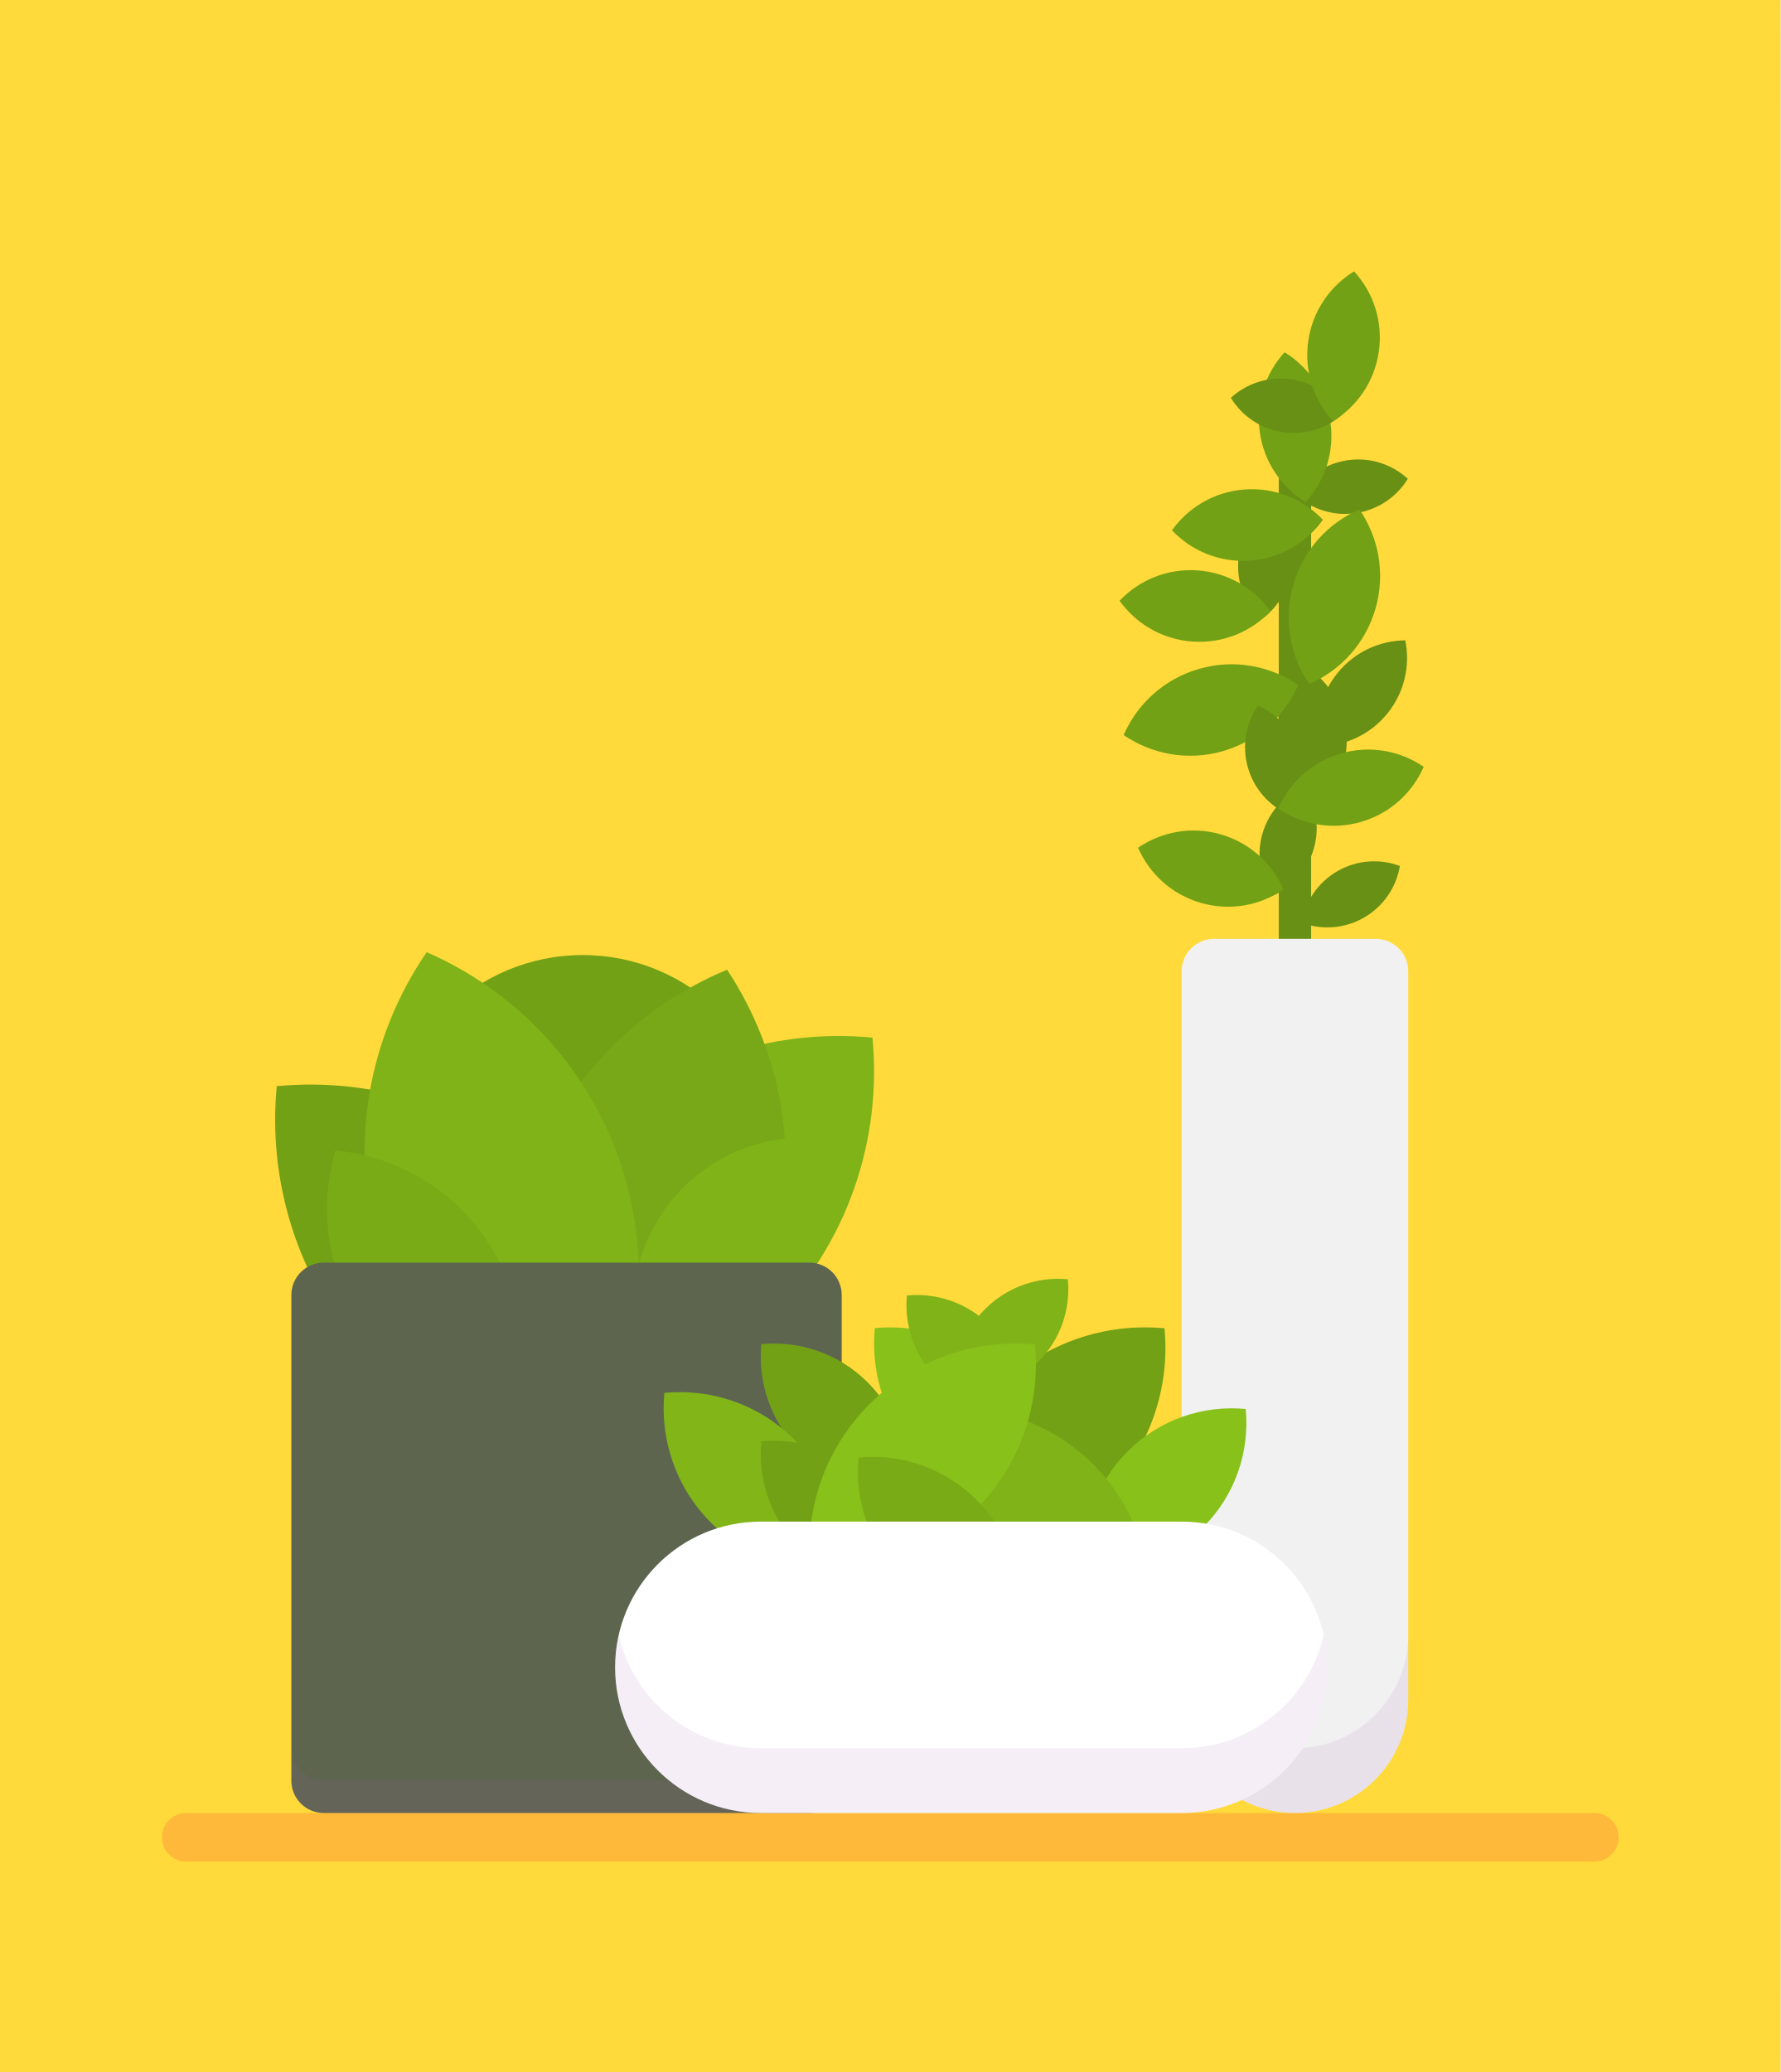
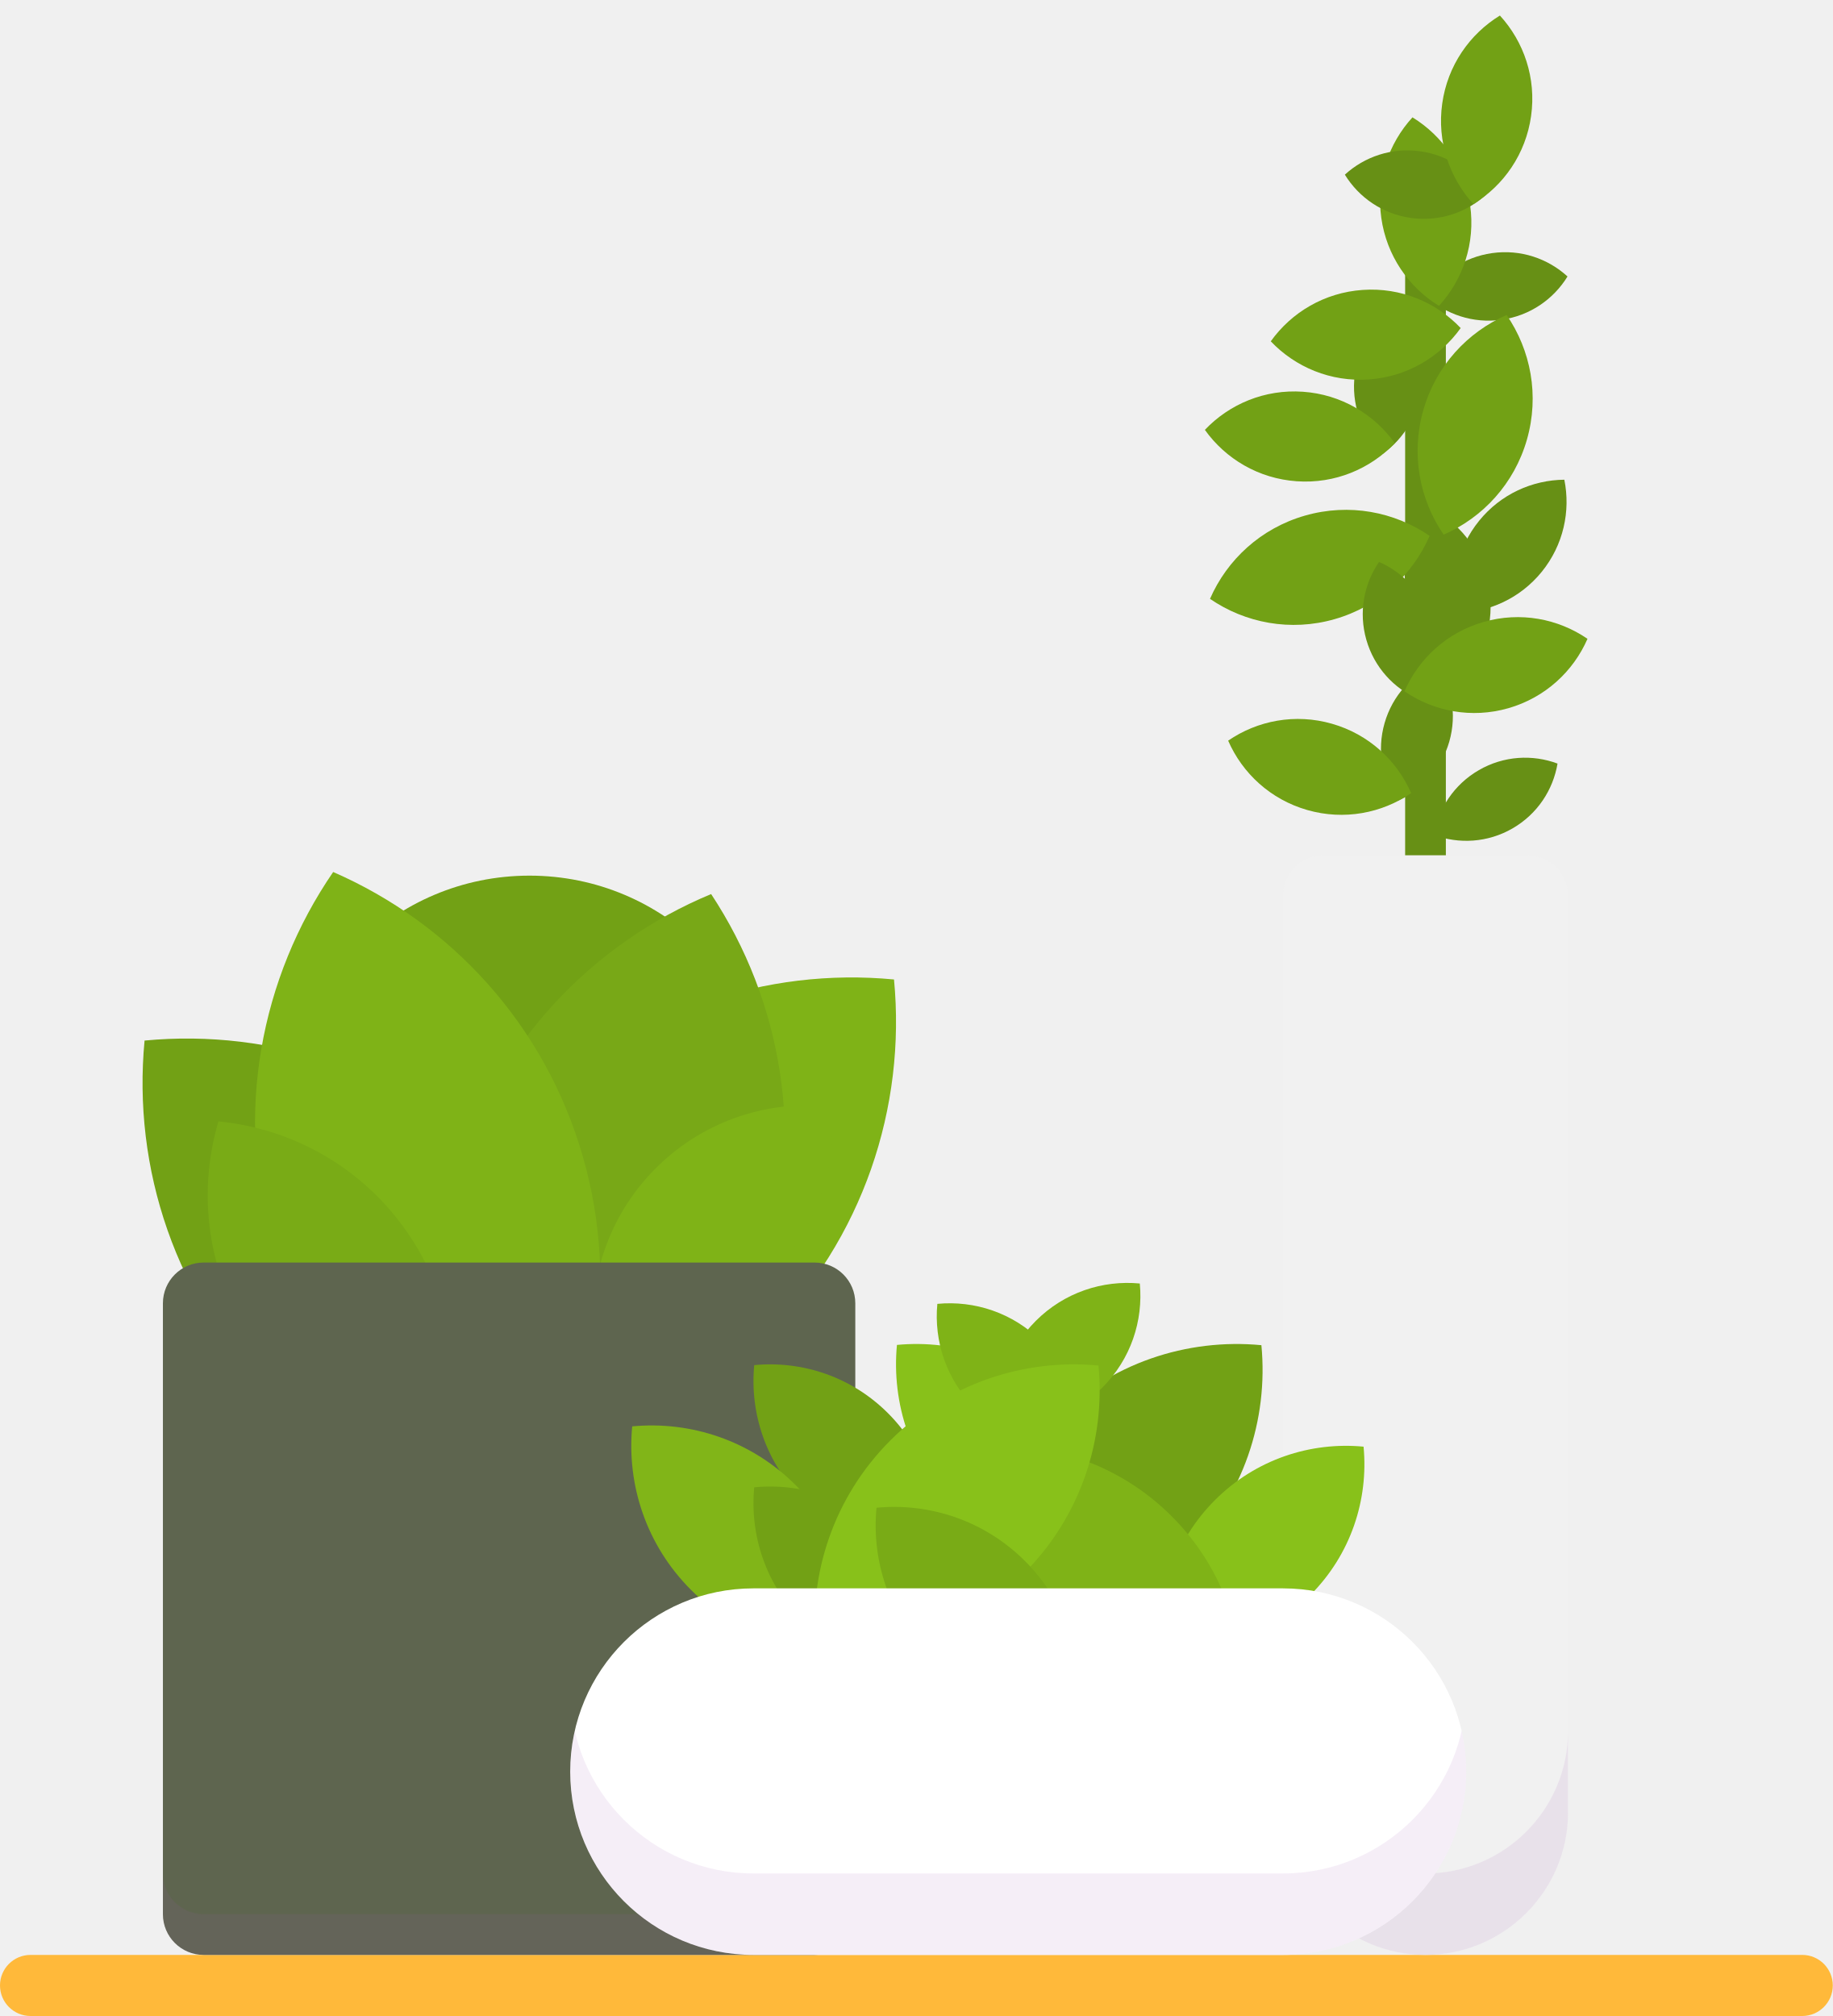
- <svg xmlns="http://www.w3.org/2000/svg" xmlns:xlink="http://www.w3.org/1999/xlink" width="110px" height="128px" viewBox="0 0 110 128" version="1.1">
+ <svg xmlns="http://www.w3.org/2000/svg" xmlns:xlink="http://www.w3.org/1999/xlink" width="90px" height="99px" viewBox="0 0 90 99" version="1.1">
  <defs>
-     <rect id="path-1" x="0" y="0" width="110" height="128" />
-     <filter x="-11.8%" y="-8.6%" width="123.6%" height="120.3%" filterUnits="objectBoundingBox" id="filter-3">
-       <feOffset dx="0" dy="2" in="SourceAlpha" result="shadowOffsetOuter1" />
-       <feGaussianBlur stdDeviation="4" in="shadowOffsetOuter1" result="shadowBlurOuter1" />
-       <feColorMatrix values="0 0 0 0 0   0 0 0 0 0   0 0 0 0 0  0 0 0 0.15 0" type="matrix" in="shadowBlurOuter1" />
-     </filter>
-     <rect id="path-4" x="18" y="78" width="34" height="34" rx="2" />
-     <filter x="-2.9%" y="-2.9%" width="105.9%" height="105.9%" filterUnits="objectBoundingBox" id="filter-5">
+     <rect id="path-1" x="18" y="78" width="34" height="34" rx="2" />
+     <filter x="-2.9%" y="-2.9%" width="105.9%" height="105.9%" filterUnits="objectBoundingBox" id="filter-2">
      <feOffset dx="0" dy="-2" in="SourceAlpha" result="shadowOffsetInner1" />
      <feComposite in="shadowOffsetInner1" in2="SourceAlpha" operator="arithmetic" k2="-1" k3="1" result="shadowInnerInner1" />
      <feColorMatrix values="0 0 0 0 0.624   0 0 0 0 0.341   0 0 0 0 0.714  0 0 0 0.1 0" type="matrix" in="shadowInnerInner1" />
    </filter>
-     <path d="M73,60.002 C73,58.896 73.897,58 75.006,58 L84.994,58 C86.102,58 87,58.892 87,60.002 L87,104.996 C87,108.864 83.858,112 80,112 L80,112 C76.134,112 73,108.863 73,104.996 L73,60.002 Z" id="path-6" />
-     <filter x="-14.3%" y="-3.7%" width="128.6%" height="107.4%" filterUnits="objectBoundingBox" id="filter-7">
+     <path d="M73,60.002 C73,58.896 73.897,58 75.006,58 L84.994,58 C86.102,58 87,58.892 87,60.002 L87,104.996 C87,108.864 83.858,112 80,112 L80,112 C76.134,112 73,108.863 73,104.996 L73,60.002 Z" id="path-3" />
+     <filter x="-14.3%" y="-3.7%" width="128.6%" height="107.4%" filterUnits="objectBoundingBox" id="filter-4">
      <feOffset dx="0" dy="-4" in="SourceAlpha" result="shadowOffsetInner1" />
      <feComposite in="shadowOffsetInner1" in2="SourceAlpha" operator="arithmetic" k2="-1" k3="1" result="shadowInnerInner1" />
      <feColorMatrix values="0 0 0 0 0.624   0 0 0 0 0.341   0 0 0 0 0.714  0 0 0 0.1 0" type="matrix" in="shadowInnerInner1" />
    </filter>
-     <rect id="path-8" x="38" y="94" width="44" height="18" rx="9" />
-     <filter x="-4.5%" y="-11.1%" width="109.1%" height="122.2%" filterUnits="objectBoundingBox" id="filter-9">
+     <rect id="path-5" x="38" y="94" width="44" height="18" rx="9" />
+     <filter x="-4.5%" y="-11.1%" width="109.1%" height="122.2%" filterUnits="objectBoundingBox" id="filter-6">
      <feOffset dx="0" dy="-4" in="SourceAlpha" result="shadowOffsetInner1" />
      <feComposite in="shadowOffsetInner1" in2="SourceAlpha" operator="arithmetic" k2="-1" k3="1" result="shadowInnerInner1" />
      <feColorMatrix values="0 0 0 0 0.624   0 0 0 0 0.341   0 0 0 0 0.714  0 0 0 0.1 0" type="matrix" in="shadowInnerInner1" />
    </filter>
  </defs>
  <g id="Page-1" stroke="none" stroke-width="1" fill="none" fill-rule="evenodd">
-     <g id="home" transform="translate(-550, -912)">
+     <g id="no-results" transform="translate(-560, -928)">
      <g id="catégories" transform="translate(428, 552)">
        <g id="item" transform="translate(122, 360)">
          <g id="illustration">
-             <mask id="mask-2" fill="white">
-               <use xlink:href="#path-1" />
-             </mask>
-             <g id="bg">
-               <use fill="black" fill-opacity="1" filter="url(#filter-3)" xlink:href="#path-1" />
-               <use fill="#FFDA3A" fill-rule="evenodd" xlink:href="#path-1" />
+             <rect id="shadow" fill="#FFB93A" x="10" y="112" width="90" height="3" rx="1.5" />
+             <circle id="Oval-18" fill="#72A115" cx="36" cy="71" r="12" />
+             <path d="M30.099,64.099 C29.502,70.355 31.599,76.819 36.39,81.61 C41.181,86.401 47.645,88.498 53.901,87.901 C54.498,81.645 52.401,75.181 47.61,70.39 C42.819,65.599 36.355,63.502 30.099,64.099 L30.099,64.099 Z" id="leaf" fill="#7FB317" transform="translate(42, 76) scale(-1, 1) translate(-42, -76) " />
+             <path d="M28.099,64.099 C27.502,70.355 29.599,76.819 34.39,81.61 C39.181,86.401 45.645,88.498 51.901,87.901 C52.498,81.645 50.401,75.181 45.61,70.39 C40.819,65.599 34.355,63.502 28.099,64.099 L28.099,64.099 Z" id="leaf" fill="#78A817" transform="translate(40, 76) scale(-1, 1) rotate(28) translate(-40, -76) " />
+             <path d="M17.099,67.099 C16.502,73.355 18.599,79.819 23.39,84.61 C28.181,89.401 34.645,91.498 40.901,90.901 C41.498,84.645 39.401,78.181 34.61,73.39 C29.819,68.599 23.355,66.502 17.099,67.099 L17.099,67.099 Z" id="leaf" fill="#72A115" />
+             <path d="M19.099,63.099 C18.502,69.355 20.599,75.819 25.39,80.61 C30.181,85.401 36.645,87.498 42.901,86.901 C43.498,80.645 41.401,74.181 36.61,69.39 C31.819,64.599 25.355,62.502 19.099,63.099 L19.099,63.099 Z" id="leaf" fill="#7FB317" transform="translate(31, 75) rotate(29) translate(-31, -75) " />
+             <path d="M19.269,72.269 C18.92,75.93 20.147,79.712 22.95,82.516 C25.753,85.319 29.536,86.546 33.197,86.197 C33.546,82.536 32.319,78.753 29.516,75.95 C26.712,73.147 22.93,71.92 19.269,72.269 L19.269,72.269 Z" id="leaf" fill="#79AB16" transform="translate(26.23288, 79.23288) rotate(11) translate(-26.23288, -79.23288) " />
+             <path d="M39.243,70.243 C38.954,73.269 39.969,76.396 42.286,78.714 C44.604,81.031 47.731,82.046 50.757,81.757 C51.046,78.731 50.031,75.604 47.714,73.286 C45.396,70.969 42.269,69.954 39.243,70.243 L39.243,70.243 Z" id="leaf" fill="#7FB317" transform="translate(45, 76) rotate(91) translate(-45, -76) " />
+             <g id="Rectangle-18">
+               <use fill="#5E654F" fill-rule="evenodd" xlink:href="#path-1" />
+               <use fill="black" fill-opacity="1" filter="url(#filter-2)" xlink:href="#path-1" />
            </g>
-             <rect id="shadow" fill="#FFB93A" mask="url(#mask-2)" x="10" y="112" width="90" height="3" rx="1.5" />
-             <circle id="Oval-18" fill="#72A115" mask="url(#mask-2)" cx="36" cy="71" r="12" />
-             <path d="M30.099,64.099 C29.502,70.355 31.599,76.819 36.39,81.61 C41.181,86.401 47.645,88.498 53.901,87.901 C54.498,81.645 52.401,75.181 47.61,70.39 C42.819,65.599 36.355,63.502 30.099,64.099 L30.099,64.099 Z" id="leaf" fill="#7FB317" mask="url(#mask-2)" transform="translate(42, 76) scale(-1, 1) translate(-42, -76) " />
-             <path d="M28.099,64.099 C27.502,70.355 29.599,76.819 34.39,81.61 C39.181,86.401 45.645,88.498 51.901,87.901 C52.498,81.645 50.401,75.181 45.61,70.39 C40.819,65.599 34.355,63.502 28.099,64.099 L28.099,64.099 Z" id="leaf" fill="#78A817" mask="url(#mask-2)" transform="translate(40, 76) scale(-1, 1) rotate(28) translate(-40, -76) " />
-             <path d="M17.099,67.099 C16.502,73.355 18.599,79.819 23.39,84.61 C28.181,89.401 34.645,91.498 40.901,90.901 C41.498,84.645 39.401,78.181 34.61,73.39 C29.819,68.599 23.355,66.502 17.099,67.099 L17.099,67.099 Z" id="leaf" fill="#72A115" mask="url(#mask-2)" />
-             <path d="M19.099,63.099 C18.502,69.355 20.599,75.819 25.39,80.61 C30.181,85.401 36.645,87.498 42.901,86.901 C43.498,80.645 41.401,74.181 36.61,69.39 C31.819,64.599 25.355,62.502 19.099,63.099 L19.099,63.099 Z" id="leaf" fill="#7FB317" mask="url(#mask-2)" transform="translate(31, 75) rotate(29) translate(-31, -75) " />
-             <path d="M19.269,72.269 C18.92,75.93 20.147,79.712 22.95,82.516 C25.753,85.319 29.536,86.546 33.197,86.197 C33.546,82.536 32.319,78.753 29.516,75.95 C26.712,73.147 22.93,71.92 19.269,72.269 L19.269,72.269 Z" id="leaf" fill="#79AB16" mask="url(#mask-2)" transform="translate(26.23288, 79.23288) rotate(11) translate(-26.23288, -79.23288) " />
-             <path d="M39.243,70.243 C38.954,73.269 39.969,76.396 42.286,78.714 C44.604,81.031 47.731,82.046 50.757,81.757 C51.046,78.731 50.031,75.604 47.714,73.286 C45.396,70.969 42.269,69.954 39.243,70.243 L39.243,70.243 Z" id="leaf" fill="#7FB317" mask="url(#mask-2)" transform="translate(45, 76) rotate(91) translate(-45, -76) " />
-             <g id="Rectangle-18" mask="url(#mask-2)">
-               <use fill="#5E654F" fill-rule="evenodd" xlink:href="#path-4" />
-               <use fill="black" fill-opacity="1" filter="url(#filter-5)" xlink:href="#path-4" />
+             <rect id="Rectangle-19" fill="#679015" x="79" y="24" width="2" height="38" rx="1" />
+             <g id="Rectangle-18">
+               <use fill="#F1F1F1" fill-rule="evenodd" xlink:href="#path-3" />
+               <use fill="black" fill-opacity="1" filter="url(#filter-4)" xlink:href="#path-3" />
            </g>
-             <rect id="Rectangle-19" fill="#679015" mask="url(#mask-2)" x="79" y="24" width="2" height="38" rx="1" />
-             <g id="Rectangle-18" mask="url(#mask-2)">
-               <use fill="#F1F1F1" fill-rule="evenodd" xlink:href="#path-6" />
-               <use fill="black" fill-opacity="1" filter="url(#filter-7)" xlink:href="#path-6" />
+             <g id="Group-8" transform="translate(77.48481, 45.12234) rotate(29) translate(-77.48481, -45.12234) translate(70.48481, 40.12234)">
+               <path d="M7.025,0.025 C6.876,1.589 7.4,3.205 8.598,4.402 C9.795,5.6 11.411,6.124 12.975,5.975 C13.124,4.411 12.6,2.795 11.402,1.598 C10.205,0.4 8.589,-0.124 7.025,0.025 L7.025,0.025 Z" id="leaf" fill="#679015" />
+               <path d="M0.083,1.227 C-0.116,3.312 0.583,5.467 2.18,7.064 C3.777,8.661 5.932,9.36 8.017,9.161 C8.216,7.076 7.517,4.921 5.92,3.324 C4.323,1.727 2.168,1.028 0.083,1.227 L0.083,1.227 Z" id="leaf" fill="#72A115" transform="translate(4.050135, 5.193856) scale(-1, 1) translate(-4.050135, -5.193856) " />
            </g>
-             <g id="Group-8" mask="url(#mask-2)">
-               <g transform="translate(77.48481, 45.12234) rotate(29) translate(-77.48481, -45.12234) translate(70.48481, 40.12234)" id="leaf">
-                 <path d="M7.025,0.025 C6.876,1.589 7.4,3.205 8.598,4.402 C9.795,5.6 11.411,6.124 12.975,5.975 C13.124,4.411 12.6,2.795 11.402,1.598 C10.205,0.4 8.589,-0.124 7.025,0.025 L7.025,0.025 Z" fill="#679015" />
-                 <path d="M0.083,1.227 C-0.116,3.312 0.583,5.467 2.18,7.064 C3.777,8.661 5.932,9.36 8.017,9.161 C8.216,7.076 7.517,4.921 5.92,3.324 C4.323,1.727 2.168,1.028 0.083,1.227 L0.083,1.227 Z" fill="#72A115" transform="translate(4.050135, 5.193856) scale(-1, 1) translate(-4.050135, -5.193856) " />
+             <g id="Group-8" transform="translate(76.63183, 52.83654) scale(-1, 1) rotate(29) translate(-76.63183, -52.83654) translate(71.13183, 49.33654)">
+               <path d="M0.021,1.687 C-0.104,2.99 0.333,4.337 1.331,5.335 C2.329,6.333 3.676,6.77 4.979,6.645 C5.103,5.342 4.666,3.996 3.668,2.998 C2.67,2 1.324,1.563 0.021,1.687 L0.021,1.687 Z" id="leaf" fill="#679015" />
+               <path d="M4.194,0.028 C4.028,1.765 4.61,3.56 5.941,4.891 C7.272,6.222 9.067,6.804 10.805,6.638 C10.97,4.901 10.388,3.105 9.057,1.775 C7.727,0.444 5.931,-0.138 4.194,0.028 L4.194,0.028 Z" id="leaf" fill="#72A115" transform="translate(7.499148, 3.332955) scale(-1, 1) translate(-7.499148, -3.332955) " />
+             </g>
+             <g id="Group-8" transform="translate(81.50724, 27.72762) scale(-1, 1) rotate(-37) translate(-81.50724, -27.72762) translate(76.00724, 24.22762)">
+               <path d="M0.021,1.687 C-0.104,2.99 0.333,4.337 1.331,5.335 C2.329,6.333 3.676,6.77 4.979,6.645 C5.103,5.342 4.666,3.996 3.668,2.998 C2.67,2 1.324,1.563 0.021,1.687 L0.021,1.687 Z" id="leaf" fill="#679015" />
+               <path d="M4.194,0.028 C4.028,1.765 4.61,3.56 5.941,4.891 C7.272,6.222 9.067,6.804 10.805,6.638 C10.97,4.901 10.388,3.105 9.057,1.775 C7.727,0.444 5.931,-0.138 4.194,0.028 L4.194,0.028 Z" id="leaf" fill="#72A115" transform="translate(7.499148, 3.332955) scale(-1, 1) translate(-7.499148, -3.332955) " />
+             </g>
+             <g id="Group-8" transform="translate(75.44711, 36.24981) scale(-1, 1) rotate(41) translate(-75.44711, -36.24981) translate(69.94711, 32.74981)">
+               <path d="M0.021,1.687 C-0.104,2.99 0.333,4.337 1.331,5.335 C2.329,6.333 3.676,6.77 4.979,6.645 C5.103,5.342 4.666,3.996 3.668,2.998 C2.67,2 1.324,1.563 0.021,1.687 L0.021,1.687 Z" id="leaf" fill="#679015" />
+               <path d="M4.194,0.028 C4.028,1.765 4.61,3.56 5.941,4.891 C7.272,6.222 9.067,6.804 10.805,6.638 C10.97,4.901 10.388,3.105 9.057,1.775 C7.727,0.444 5.931,-0.138 4.194,0.028 L4.194,0.028 Z" id="leaf" fill="#72A115" transform="translate(7.499148, 3.332955) scale(-1, 1) translate(-7.499148, -3.332955) " />
+             </g>
+             <g id="Group-8" transform="translate(83.45974, 39.58022) scale(-1, 1) rotate(29) translate(-83.45974, -39.58022) translate(78.45974, 32.08022)">
+               <path d="M2.978,7.709 C2.829,9.273 3.353,10.889 4.55,12.087 C5.748,13.285 7.364,13.809 8.928,13.66 C9.077,12.096 8.553,10.48 7.355,9.282 C6.158,8.084 4.542,7.56 2.978,7.709 L2.978,7.709 Z" id="leaf" fill="#679015" transform="translate(5.952908, 10.68462) rotate(-23) translate(-5.952908, -10.68462) " />
+               <path d="M0.609,0.66 C0.41,2.745 1.109,4.9 2.706,6.497 C4.303,8.094 6.458,8.793 8.543,8.594 C8.742,6.509 8.043,4.354 6.446,2.757 C4.849,1.16 2.694,0.461 0.609,0.66 L0.609,0.66 Z" id="leaf" fill="#72A115" />
+             </g>
+             <g id="Group-8" transform="translate(81.77964, 47.83164) rotate(29) translate(-81.77964, -47.83164) translate(75.77964, 43.83164)">
+               <path d="M0.394,2.263 C0.269,3.566 0.706,4.913 1.704,5.911 C2.702,6.909 4.049,7.346 5.352,7.221 C5.476,5.918 5.039,4.571 4.041,3.574 C3.043,2.576 1.697,2.139 0.394,2.263 L0.394,2.263 Z" id="leaf" fill="#679015" />
+               <path d="M4.567,0.603 C4.401,2.341 4.984,4.136 6.314,5.467 C7.645,6.798 9.44,7.38 11.178,7.214 C11.343,5.477 10.761,3.681 9.43,2.351 C8.1,1.02 6.304,0.438 4.567,0.603 L4.567,0.603 Z" id="leaf" fill="#72A115" transform="translate(7.872246, 3.908907) scale(-1, 1) translate(-7.872246, -3.908907) " />
+             </g>
+             <g id="Group-8" transform="translate(81.50724, 22.72762) rotate(-37) translate(-81.50724, -22.72762) translate(76.00724, 19.22762)">
+               <path d="M0.021,1.687 C-0.104,2.99 0.333,4.337 1.331,5.335 C2.329,6.333 3.676,6.77 4.979,6.645 C5.103,5.342 4.666,3.996 3.668,2.998 C2.67,2 1.324,1.563 0.021,1.687 L0.021,1.687 Z" id="leaf" fill="#679015" />
+               <path d="M4.194,0.028 C4.028,1.765 4.61,3.56 5.941,4.891 C7.272,6.222 9.067,6.804 10.805,6.638 C10.97,4.901 10.388,3.105 9.057,1.775 C7.727,0.444 5.931,-0.138 4.194,0.028 L4.194,0.028 Z" id="leaf" fill="#72A115" transform="translate(7.499148, 3.332955) scale(-1, 1) translate(-7.499148, -3.332955) " />
+             </g>
+             <g id="Group-8" transform="translate(76.95653, 32.56193) rotate(41) translate(-76.95653, -32.56193) translate(73.45653, 29.06193)" fill="#72A115">
+               <path d="M0.194,0.028 C0.028,1.765 0.61,3.56 1.941,4.891 C3.272,6.222 5.067,6.804 6.805,6.638 C6.97,4.901 6.388,3.105 5.057,1.775 C3.727,0.444 1.931,-0.138 0.194,0.028 L0.194,0.028 Z" id="leaf" transform="translate(3.499148, 3.332955) scale(-1, 1) translate(-3.499148, -3.332955) " />
+             </g>
+             <g id="Group-8" transform="translate(83.80066, 54.86218) scale(-1, 1) rotate(-15) translate(-83.80066, -54.86218) translate(80.80066, 51.86218)" fill="#679015">
+               <path d="M0.762,0.987 C0.638,2.29 1.074,3.636 2.072,4.634 C3.07,5.632 4.417,6.069 5.72,5.945 C5.844,4.642 5.407,3.295 4.409,2.297 C3.412,1.299 2.065,0.862 0.762,0.987 L0.762,0.987 Z" id="leaf" />
+             </g>
+             <g id="grass" transform="translate(41, 79)">
+               <g id="Group-7" transform="translate(6, 0)">
+                 <path d="M7.025,12.025 C6.876,13.589 7.4,15.205 8.598,16.402 C9.795,17.6 11.411,18.124 12.975,17.975 C13.124,16.411 12.6,14.795 11.402,13.598 C10.205,12.4 8.589,11.876 7.025,12.025 L7.025,12.025 Z" id="leaf" fill="#88C11A" />
+                 <path d="M12.033,10.033 C11.834,12.118 12.533,14.273 14.13,15.87 C15.727,17.467 17.882,18.166 19.967,17.967 C20.166,15.882 19.467,13.727 17.87,12.13 C16.273,10.533 14.118,9.834 12.033,10.033 L12.033,10.033 Z" id="leaf" fill="#72A115" transform="translate(16, 14) scale(-1, 1) translate(-16, -14) " />
+                 <g transform="translate(7, 3)" id="leaf">
+                   <path d="M0.045,0.045 C-0.228,2.913 0.733,5.875 2.929,8.071 C5.125,10.267 8.087,11.228 10.955,10.955 C11.228,8.087 10.267,5.125 8.071,2.929 C5.875,0.733 2.913,-0.228 0.045,0.045 L0.045,0.045 Z" fill="#88C11A" />
+                   <path d="M4.058,0.058 C3.71,3.707 4.933,7.478 7.728,10.272 C10.522,13.067 14.293,14.29 17.942,13.942 C18.29,10.293 17.067,6.522 14.272,3.728 C11.478,0.933 7.707,-0.29 4.058,0.058 L4.058,0.058 Z" fill="#72A115" transform="translate(11, 7) scale(-1, 1) translate(-11, -7) " />
+                 </g>
+                 <g transform="translate(14, 4) scale(-1, 1) translate(-14, -4) translate(9, 0)" id="leaf" fill="#7FB317">
+                   <path d="M0.029,0.029 C-0.145,1.854 0.467,3.739 1.864,5.136 C3.261,6.533 5.146,7.145 6.971,6.971 C7.145,5.146 6.533,3.261 5.136,1.864 C3.739,0.467 1.854,-0.145 0.029,0.029 L0.029,0.029 Z" />
+                   <path d="M3.029,1.029 C2.855,2.854 3.467,4.739 4.864,6.136 C6.261,7.533 8.146,8.145 9.971,7.971 C10.145,6.146 9.533,4.261 8.136,2.864 C6.739,1.467 4.854,0.855 3.029,1.029 L3.029,1.029 Z" transform="translate(6.5, 4.5) scale(-1, 1) translate(-6.5, -4.5) " />
+                 </g>
+                 <g transform="translate(7.5, 8.5) scale(-1, 1) translate(-7.5, -8.5) translate(0, 4)" id="leaf">
+                   <path d="M0.029,2.029 C-0.145,3.854 0.467,5.739 1.864,7.136 C3.261,8.533 5.146,9.145 6.971,8.971 C7.145,7.146 6.533,5.261 5.136,3.864 C3.739,2.467 1.854,1.855 0.029,2.029 L0.029,2.029 Z" fill="#88C11A" />
+                   <path d="M6.037,0.037 C5.813,2.383 6.6,4.807 8.396,6.604 C10.193,8.4 12.617,9.187 14.963,8.963 C15.187,6.617 14.4,4.193 12.604,2.396 C10.807,0.6 8.383,-0.187 6.037,0.037 L6.037,0.037 Z" fill="#72A115" transform="translate(10.5, 4.5) scale(-1, 1) translate(-10.5, -4.5) " />
+                 </g>
+               </g>
+               <g id="Group-7" transform="translate(26.5, 14.5) scale(-1, 1) translate(-26.5, -14.5) translate(17, 8)">
+                 <path d="M0.041,0.041 C-0.207,2.648 0.666,5.341 2.663,7.337 C4.659,9.334 7.352,10.207 9.959,9.959 C10.207,7.352 9.334,4.659 7.337,2.663 C5.341,0.666 2.648,-0.207 0.041,0.041 L0.041,0.041 Z" id="leaf" fill="#88C11A" />
+                 <path d="M6.054,0.054 C5.731,3.442 6.866,6.944 9.461,9.539 C12.056,12.134 15.558,13.269 18.946,12.946 C19.269,9.558 18.134,6.056 15.539,3.461 C12.944,0.866 9.442,-0.269 6.054,0.054 L6.054,0.054 Z" id="leaf" fill="#7FB317" transform="translate(12.5, 6.5) scale(-1, 1) translate(-12.5, -6.5) " />
+               </g>
+               <g id="Group-7" transform="translate(0, 4)">
+                 <path d="M0.045,3.045 C-0.228,5.913 0.733,8.875 2.929,11.071 C5.125,13.267 8.087,14.228 10.955,13.955 C11.228,11.087 10.267,8.125 8.071,5.929 C5.875,3.733 2.913,2.772 0.045,3.045 L0.045,3.045 Z" id="leaf" fill="#81B518" />
+                 <path d="M6.037,6.037 C5.813,8.383 6.6,10.807 8.396,12.604 C10.193,14.4 12.617,15.187 14.963,14.963 C15.187,12.617 14.4,10.193 12.604,8.396 C10.807,6.6 8.383,5.813 6.037,6.037 L6.037,6.037 Z" id="leaf" fill="#72A115" />
+                 <path d="M9.058,0.058 C8.71,3.707 9.933,7.478 12.728,10.272 C15.522,13.067 19.293,14.29 22.942,13.942 C23.29,10.293 22.067,6.522 19.272,3.728 C16.478,0.933 12.707,-0.29 9.058,0.058 L9.058,0.058 Z" id="leaf" fill="#88C11A" transform="translate(16, 7) scale(-1, 1) translate(-16, -7) " />
+                 <path d="M12.041,7.041 C11.793,9.648 12.666,12.341 14.663,14.337 C16.659,16.334 19.352,17.207 21.959,16.959 C22.207,14.352 21.334,11.659 19.337,9.663 C17.341,7.666 14.648,6.793 12.041,7.041 L12.041,7.041 Z" id="leaf" fill="#79AB16" />
              </g>
            </g>
-             <g id="Group-8" mask="url(#mask-2)">
-               <g transform="translate(76.63183, 52.83654) scale(-1, 1) rotate(29) translate(-76.63183, -52.83654) translate(71.13183, 49.33654)" id="leaf">
-                 <path d="M0.021,1.687 C-0.104,2.99 0.333,4.337 1.331,5.335 C2.329,6.333 3.676,6.77 4.979,6.645 C5.103,5.342 4.666,3.996 3.668,2.998 C2.67,2 1.324,1.563 0.021,1.687 L0.021,1.687 Z" fill="#679015" />
-                 <path d="M4.194,0.028 C4.028,1.765 4.61,3.56 5.941,4.891 C7.272,6.222 9.067,6.804 10.805,6.638 C10.97,4.901 10.388,3.105 9.057,1.775 C7.727,0.444 5.931,-0.138 4.194,0.028 L4.194,0.028 Z" fill="#72A115" transform="translate(7.499148, 3.332955) scale(-1, 1) translate(-7.499148, -3.332955) " />
-               </g>
-             </g>
-             <g id="Group-8" mask="url(#mask-2)">
-               <g transform="translate(81.50724, 27.72762) scale(-1, 1) rotate(-37) translate(-81.50724, -27.72762) translate(76.00724, 24.22762)" id="leaf">
-                 <path d="M0.021,1.687 C-0.104,2.99 0.333,4.337 1.331,5.335 C2.329,6.333 3.676,6.77 4.979,6.645 C5.103,5.342 4.666,3.996 3.668,2.998 C2.67,2 1.324,1.563 0.021,1.687 L0.021,1.687 Z" fill="#679015" />
-                 <path d="M4.194,0.028 C4.028,1.765 4.61,3.56 5.941,4.891 C7.272,6.222 9.067,6.804 10.805,6.638 C10.97,4.901 10.388,3.105 9.057,1.775 C7.727,0.444 5.931,-0.138 4.194,0.028 L4.194,0.028 Z" fill="#72A115" transform="translate(7.499148, 3.332955) scale(-1, 1) translate(-7.499148, -3.332955) " />
-               </g>
-             </g>
-             <g id="Group-8" mask="url(#mask-2)">
-               <g transform="translate(75.44711, 36.24981) scale(-1, 1) rotate(41) translate(-75.44711, -36.24981) translate(69.94711, 32.74981)" id="leaf">
-                 <path d="M0.021,1.687 C-0.104,2.99 0.333,4.337 1.331,5.335 C2.329,6.333 3.676,6.77 4.979,6.645 C5.103,5.342 4.666,3.996 3.668,2.998 C2.67,2 1.324,1.563 0.021,1.687 L0.021,1.687 Z" fill="#679015" />
-                 <path d="M4.194,0.028 C4.028,1.765 4.61,3.56 5.941,4.891 C7.272,6.222 9.067,6.804 10.805,6.638 C10.97,4.901 10.388,3.105 9.057,1.775 C7.727,0.444 5.931,-0.138 4.194,0.028 L4.194,0.028 Z" fill="#72A115" transform="translate(7.499148, 3.332955) scale(-1, 1) translate(-7.499148, -3.332955) " />
-               </g>
-             </g>
-             <g id="Group-8" mask="url(#mask-2)">
-               <g transform="translate(83.45974, 39.58022) scale(-1, 1) rotate(29) translate(-83.45974, -39.58022) translate(78.45974, 32.08022)" id="leaf">
-                 <path d="M2.978,7.709 C2.829,9.273 3.353,10.889 4.55,12.087 C5.748,13.285 7.364,13.809 8.928,13.66 C9.077,12.096 8.553,10.48 7.355,9.282 C6.158,8.084 4.542,7.56 2.978,7.709 L2.978,7.709 Z" fill="#679015" transform="translate(5.952908, 10.68462) rotate(-23) translate(-5.952908, -10.68462) " />
-                 <path d="M0.609,0.66 C0.41,2.745 1.109,4.9 2.706,6.497 C4.303,8.094 6.458,8.793 8.543,8.594 C8.742,6.509 8.043,4.354 6.446,2.757 C4.849,1.16 2.694,0.461 0.609,0.66 L0.609,0.66 Z" fill="#72A115" />
-               </g>
-             </g>
-             <g id="Group-8" mask="url(#mask-2)">
-               <g transform="translate(81.77964, 47.83164) rotate(29) translate(-81.77964, -47.83164) translate(75.77964, 43.83164)" id="leaf">
-                 <path d="M0.394,2.263 C0.269,3.566 0.706,4.913 1.704,5.911 C2.702,6.909 4.049,7.346 5.352,7.221 C5.476,5.918 5.039,4.571 4.041,3.574 C3.043,2.576 1.697,2.139 0.394,2.263 L0.394,2.263 Z" fill="#679015" />
-                 <path d="M4.567,0.603 C4.401,2.341 4.984,4.136 6.314,5.467 C7.645,6.798 9.44,7.38 11.178,7.214 C11.343,5.477 10.761,3.681 9.43,2.351 C8.1,1.02 6.304,0.438 4.567,0.603 L4.567,0.603 Z" fill="#72A115" transform="translate(7.872246, 3.908907) scale(-1, 1) translate(-7.872246, -3.908907) " />
-               </g>
-             </g>
-             <g id="Group-8" mask="url(#mask-2)">
-               <g transform="translate(81.50724, 22.72762) rotate(-37) translate(-81.50724, -22.72762) translate(76.00724, 19.22762)" id="leaf">
-                 <path d="M0.021,1.687 C-0.104,2.99 0.333,4.337 1.331,5.335 C2.329,6.333 3.676,6.77 4.979,6.645 C5.103,5.342 4.666,3.996 3.668,2.998 C2.67,2 1.324,1.563 0.021,1.687 L0.021,1.687 Z" fill="#679015" />
-                 <path d="M4.194,0.028 C4.028,1.765 4.61,3.56 5.941,4.891 C7.272,6.222 9.067,6.804 10.805,6.638 C10.97,4.901 10.388,3.105 9.057,1.775 C7.727,0.444 5.931,-0.138 4.194,0.028 L4.194,0.028 Z" fill="#72A115" transform="translate(7.499148, 3.332955) scale(-1, 1) translate(-7.499148, -3.332955) " />
-               </g>
-             </g>
-             <g id="Group-8" mask="url(#mask-2)" fill="#72A115">
-               <g transform="translate(76.95653, 32.56193) rotate(41) translate(-76.95653, -32.56193) translate(73.45653, 29.06193)" id="leaf">
-                 <path d="M0.194,0.028 C0.028,1.765 0.61,3.56 1.941,4.891 C3.272,6.222 5.067,6.804 6.805,6.638 C6.97,4.901 6.388,3.105 5.057,1.775 C3.727,0.444 1.931,-0.138 0.194,0.028 L0.194,0.028 Z" transform="translate(3.499148, 3.332955) scale(-1, 1) translate(-3.499148, -3.332955) " />
-               </g>
-             </g>
-             <g id="Group-8" mask="url(#mask-2)" fill="#679015">
-               <g transform="translate(83.80066, 54.86218) scale(-1, 1) rotate(-15) translate(-83.80066, -54.86218) translate(80.80066, 51.86218)" id="leaf">
-                 <path d="M0.762,0.987 C0.638,2.29 1.074,3.636 2.072,4.634 C3.07,5.632 4.417,6.069 5.72,5.945 C5.844,4.642 5.407,3.295 4.409,2.297 C3.412,1.299 2.065,0.862 0.762,0.987 L0.762,0.987 Z" />
-               </g>
-             </g>
-             <g id="grass" mask="url(#mask-2)">
-               <g transform="translate(41, 79)" id="Group-7">
-                 <g transform="translate(6, 0)">
-                   <path d="M7.025,12.025 C6.876,13.589 7.4,15.205 8.598,16.402 C9.795,17.6 11.411,18.124 12.975,17.975 C13.124,16.411 12.6,14.795 11.402,13.598 C10.205,12.4 8.589,11.876 7.025,12.025 L7.025,12.025 Z" id="leaf" fill="#88C11A" />
-                   <path d="M12.033,10.033 C11.834,12.118 12.533,14.273 14.13,15.87 C15.727,17.467 17.882,18.166 19.967,17.967 C20.166,15.882 19.467,13.727 17.87,12.13 C16.273,10.533 14.118,9.834 12.033,10.033 L12.033,10.033 Z" id="leaf" fill="#72A115" transform="translate(16, 14) scale(-1, 1) translate(-16, -14) " />
-                   <g transform="translate(7, 3)" id="leaf">
-                     <path d="M0.045,0.045 C-0.228,2.913 0.733,5.875 2.929,8.071 C5.125,10.267 8.087,11.228 10.955,10.955 C11.228,8.087 10.267,5.125 8.071,2.929 C5.875,0.733 2.913,-0.228 0.045,0.045 L0.045,0.045 Z" fill="#88C11A" />
-                     <path d="M4.058,0.058 C3.71,3.707 4.933,7.478 7.728,10.272 C10.522,13.067 14.293,14.29 17.942,13.942 C18.29,10.293 17.067,6.522 14.272,3.728 C11.478,0.933 7.707,-0.29 4.058,0.058 L4.058,0.058 Z" fill="#72A115" transform="translate(11, 7) scale(-1, 1) translate(-11, -7) " />
-                   </g>
-                   <g transform="translate(14, 4) scale(-1, 1) translate(-14, -4) translate(9, 0)" id="leaf" fill="#7FB317">
-                     <path d="M0.029,0.029 C-0.145,1.854 0.467,3.739 1.864,5.136 C3.261,6.533 5.146,7.145 6.971,6.971 C7.145,5.146 6.533,3.261 5.136,1.864 C3.739,0.467 1.854,-0.145 0.029,0.029 L0.029,0.029 Z" />
-                     <path d="M3.029,1.029 C2.855,2.854 3.467,4.739 4.864,6.136 C6.261,7.533 8.146,8.145 9.971,7.971 C10.145,6.146 9.533,4.261 8.136,2.864 C6.739,1.467 4.854,0.855 3.029,1.029 L3.029,1.029 Z" transform="translate(6.5, 4.5) scale(-1, 1) translate(-6.5, -4.5) " />
-                   </g>
-                   <g transform="translate(7.5, 8.5) scale(-1, 1) translate(-7.5, -8.5) translate(0, 4)" id="leaf">
-                     <path d="M0.029,2.029 C-0.145,3.854 0.467,5.739 1.864,7.136 C3.261,8.533 5.146,9.145 6.971,8.971 C7.145,7.146 6.533,5.261 5.136,3.864 C3.739,2.467 1.854,1.855 0.029,2.029 L0.029,2.029 Z" fill="#88C11A" />
-                     <path d="M6.037,0.037 C5.813,2.383 6.6,4.807 8.396,6.604 C10.193,8.4 12.617,9.187 14.963,8.963 C15.187,6.617 14.4,4.193 12.604,2.396 C10.807,0.6 8.383,-0.187 6.037,0.037 L6.037,0.037 Z" fill="#72A115" transform="translate(10.5, 4.5) scale(-1, 1) translate(-10.5, -4.5) " />
-                   </g>
-                 </g>
-                 <g transform="translate(26.5, 14.5) scale(-1, 1) translate(-26.5, -14.5) translate(17, 8)">
-                   <path d="M0.041,0.041 C-0.207,2.648 0.666,5.341 2.663,7.337 C4.659,9.334 7.352,10.207 9.959,9.959 C10.207,7.352 9.334,4.659 7.337,2.663 C5.341,0.666 2.648,-0.207 0.041,0.041 L0.041,0.041 Z" id="leaf" fill="#88C11A" />
-                   <path d="M6.054,0.054 C5.731,3.442 6.866,6.944 9.461,9.539 C12.056,12.134 15.558,13.269 18.946,12.946 C19.269,9.558 18.134,6.056 15.539,3.461 C12.944,0.866 9.442,-0.269 6.054,0.054 L6.054,0.054 Z" id="leaf" fill="#7FB317" transform="translate(12.5, 6.5) scale(-1, 1) translate(-12.5, -6.5) " />
-                 </g>
-                 <g transform="translate(0, 4)">
-                   <path d="M0.045,3.045 C-0.228,5.913 0.733,8.875 2.929,11.071 C5.125,13.267 8.087,14.228 10.955,13.955 C11.228,11.087 10.267,8.125 8.071,5.929 C5.875,3.733 2.913,2.772 0.045,3.045 L0.045,3.045 Z" id="leaf" fill="#81B518" />
-                   <path d="M6.037,6.037 C5.813,8.383 6.6,10.807 8.396,12.604 C10.193,14.4 12.617,15.187 14.963,14.963 C15.187,12.617 14.4,10.193 12.604,8.396 C10.807,6.6 8.383,5.813 6.037,6.037 L6.037,6.037 Z" id="leaf" fill="#72A115" />
-                   <path d="M9.058,0.058 C8.71,3.707 9.933,7.478 12.728,10.272 C15.522,13.067 19.293,14.29 22.942,13.942 C23.29,10.293 22.067,6.522 19.272,3.728 C16.478,0.933 12.707,-0.29 9.058,0.058 L9.058,0.058 Z" id="leaf" fill="#88C11A" transform="translate(16, 7) scale(-1, 1) translate(-16, -7) " />
-                   <path d="M12.041,7.041 C11.793,9.648 12.666,12.341 14.663,14.337 C16.659,16.334 19.352,17.207 21.959,16.959 C22.207,14.352 21.334,11.659 19.337,9.663 C17.341,7.666 14.648,6.793 12.041,7.041 L12.041,7.041 Z" id="leaf" fill="#79AB16" />
-                 </g>
-               </g>
-             </g>
-             <g id="Rectangle-18" mask="url(#mask-2)">
-               <use fill="#FFFFFF" fill-rule="evenodd" xlink:href="#path-8" />
-               <use fill="black" fill-opacity="1" filter="url(#filter-9)" xlink:href="#path-8" />
+             <g id="Rectangle-18">
+               <use fill="#FFFFFF" fill-rule="evenodd" xlink:href="#path-5" />
+               <use fill="black" fill-opacity="1" filter="url(#filter-6)" xlink:href="#path-5" />
            </g>
          </g>
        </g>
      </g>
    </g>
  </g>
</svg>
